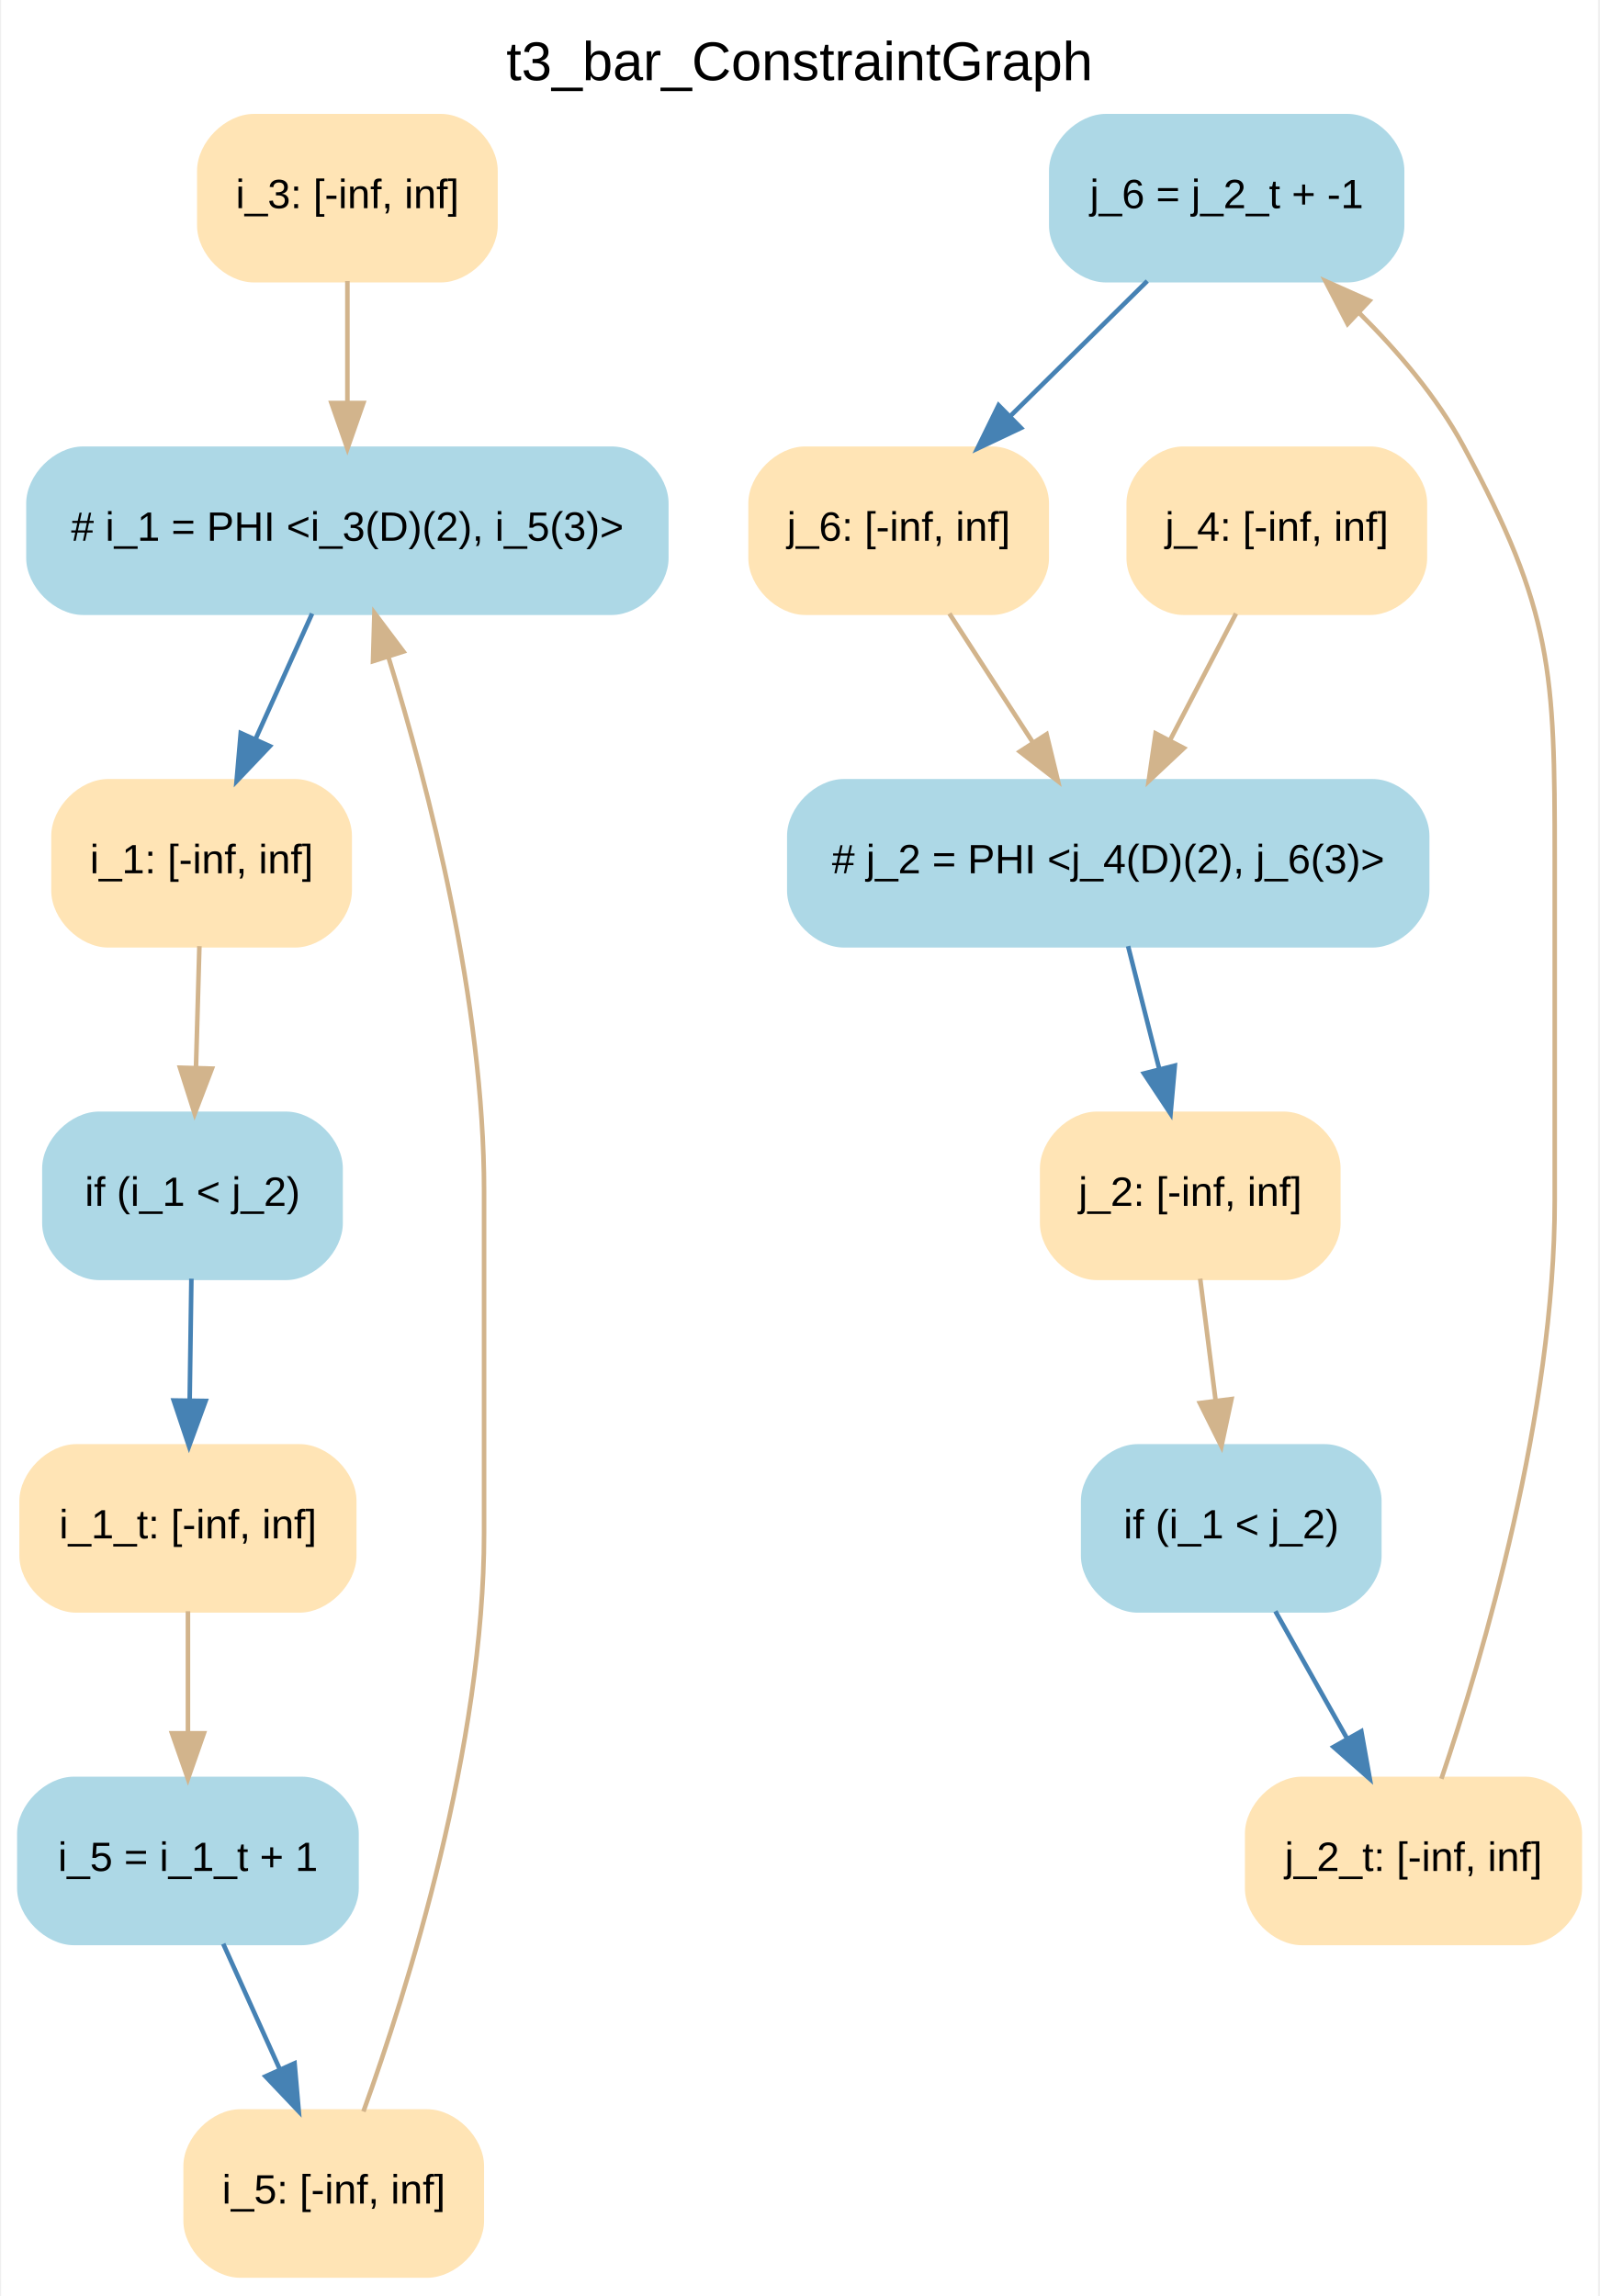
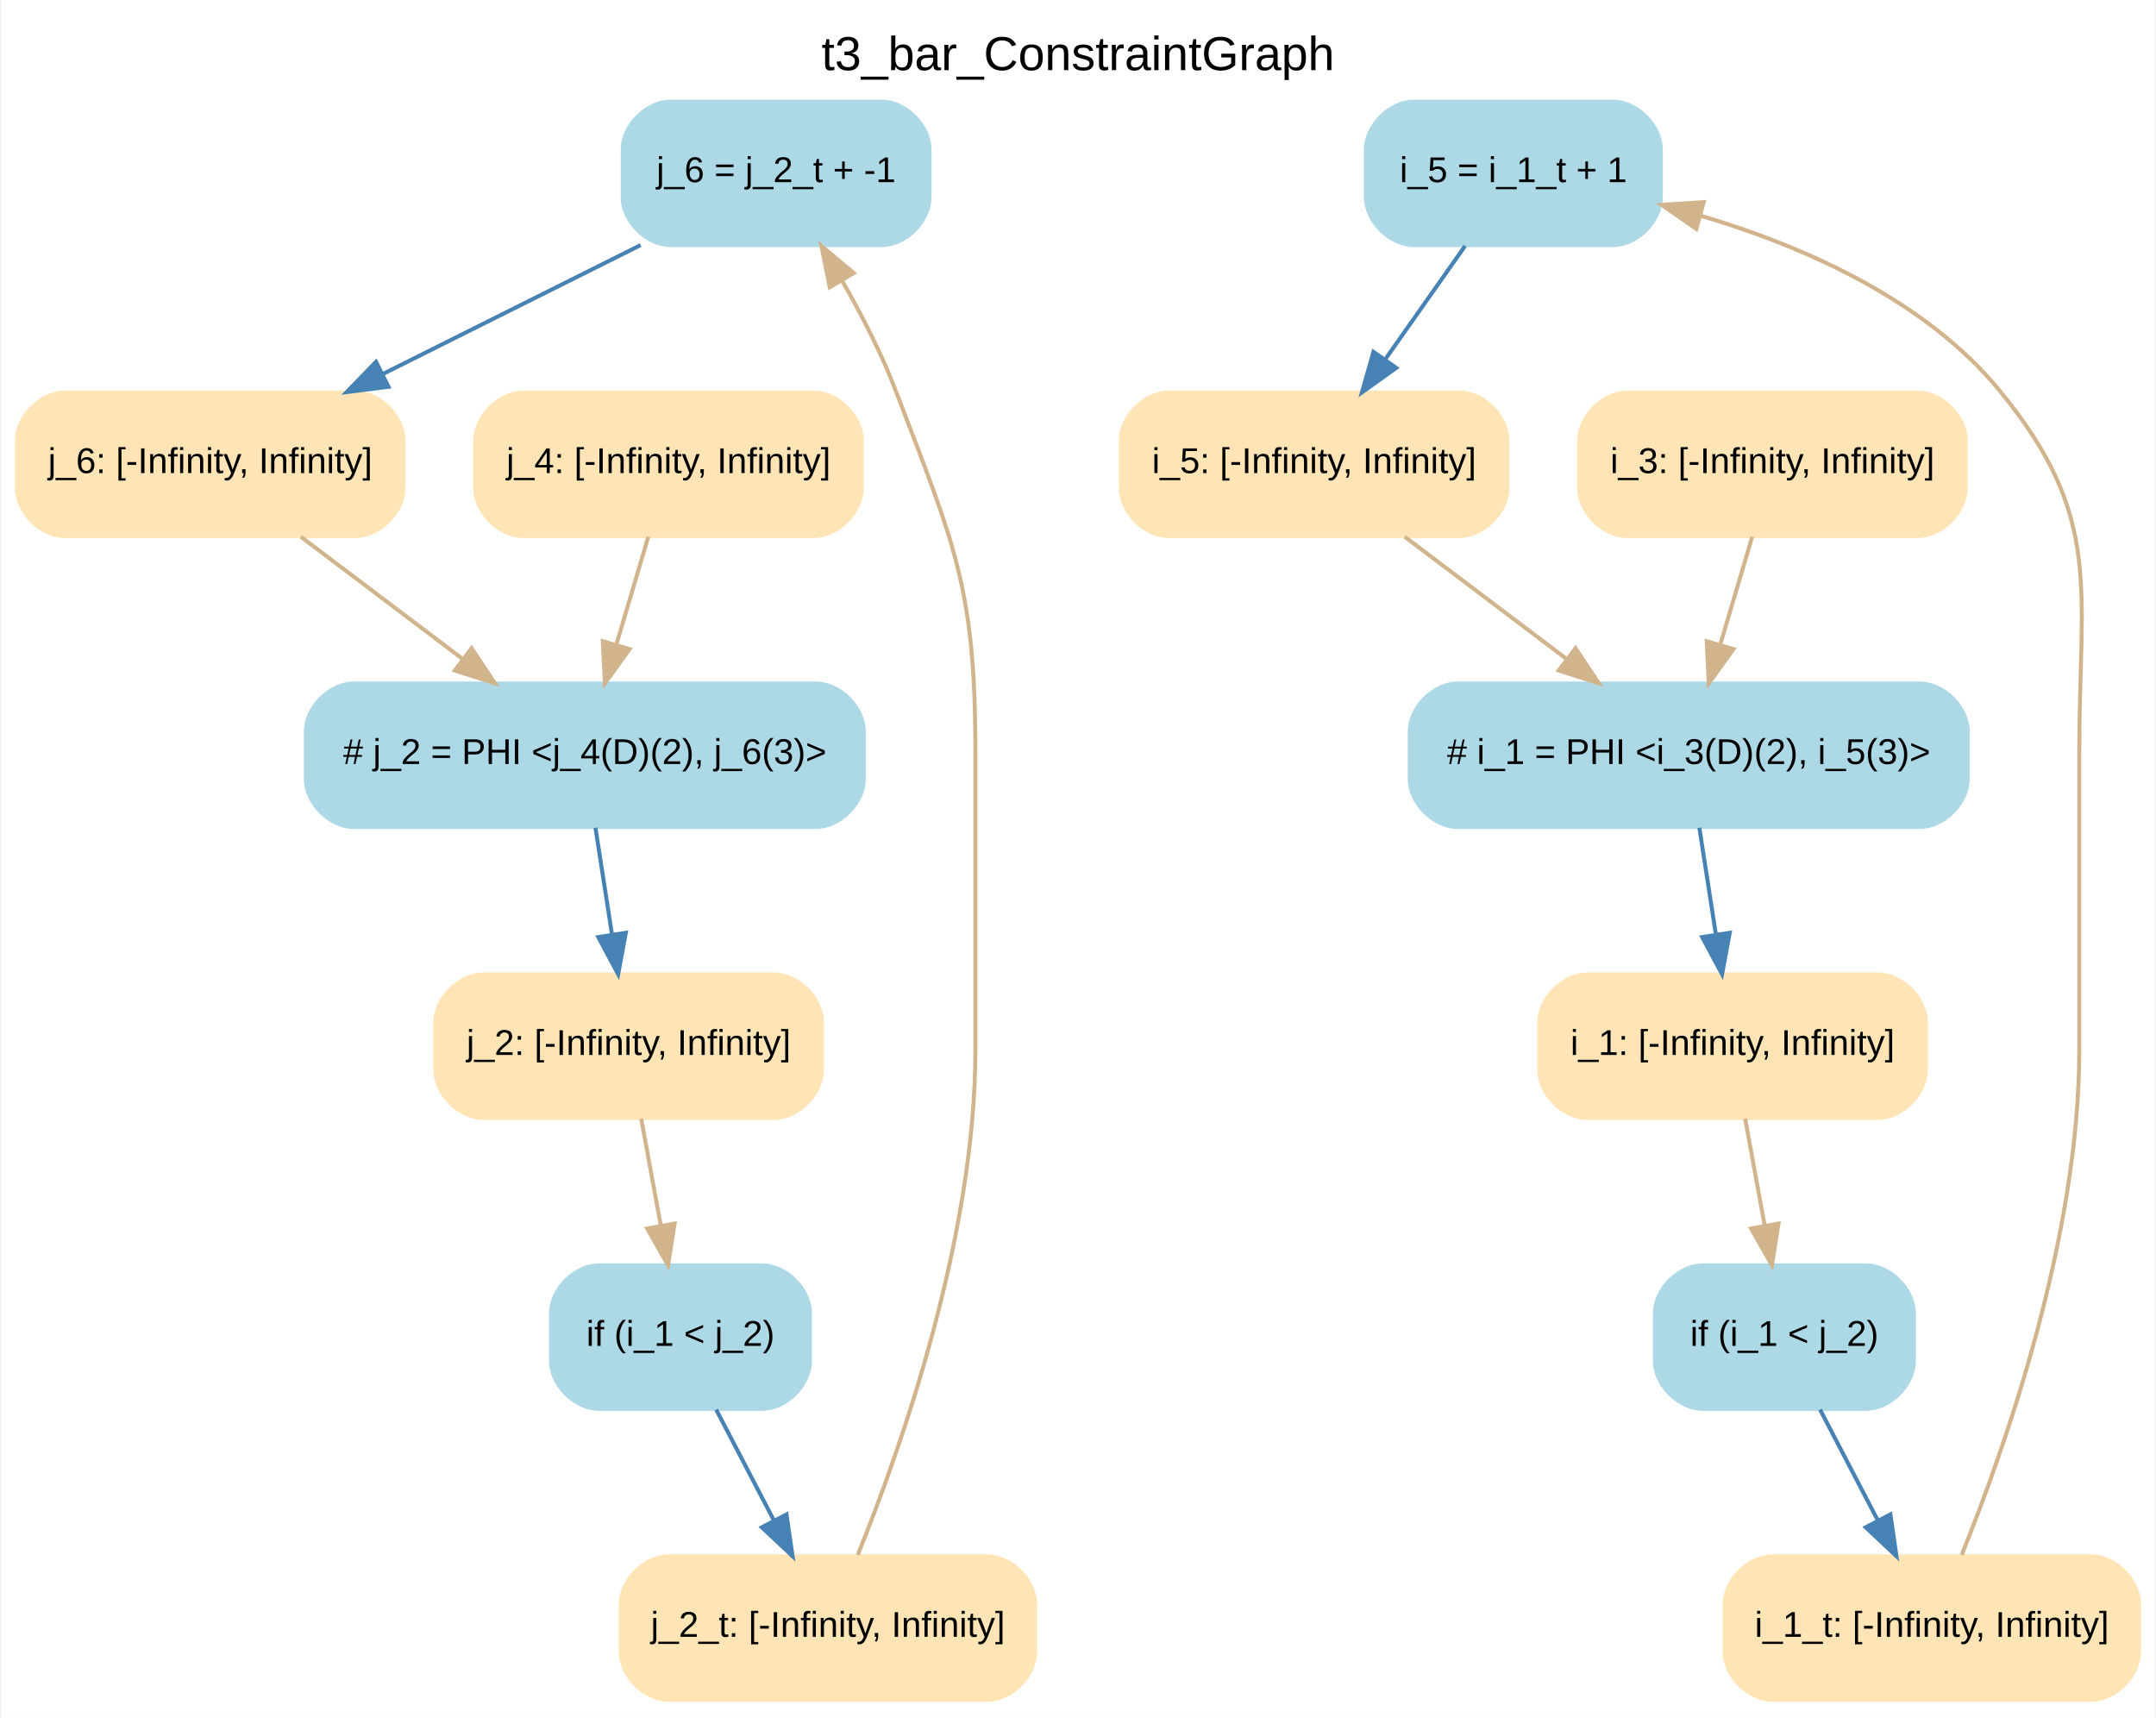
- <svg xmlns="http://www.w3.org/2000/svg" width="351pt" height="504pt" viewBox="0.00 0.00 350.50 504.00">
-   <g id="graph0" class="graph" transform="scale(1 1) rotate(0) translate(4 500)">
-     <polygon fill="white" stroke="none" points="-4,4 -4,-500 346.5,-500 346.5,4 -4,4" />
-     <text text-anchor="middle" x="171.25" y="-482.4" font-family="Arial" font-size="12.00">t3_bar_ConstraintGraph</text>
+ <svg xmlns="http://www.w3.org/2000/svg" width="541pt" height="431pt" viewBox="0.00 0.00 540.50 431.00">
+   <g id="graph0" class="graph" transform="scale(1 1) rotate(0) translate(4 427)">
+     <polygon fill="white" stroke="none" points="-4,4 -4,-427 536.5,-427 536.5,4 -4,4" />
+     <text text-anchor="middle" x="266.25" y="-409.4" font-family="Arial" font-size="12.00">t3_bar_ConstraintGraph</text>
    <g id="node1" class="node">
-       <path fill="lightblue" stroke="lightblue" d="M14,-365.5C14,-365.5 130,-365.5 130,-365.5 136,-365.5 142,-371.5 142,-377.5 142,-377.5 142,-389.5 142,-389.5 142,-395.5 136,-401.5 130,-401.5 130,-401.5 14,-401.5 14,-401.5 8,-401.5 2,-395.5 2,-389.5 2,-389.5 2,-377.5 2,-377.5 2,-371.5 8,-365.5 14,-365.5" />
-       <text text-anchor="middle" x="72" y="-381.3" font-family="Arial" font-size="9.00"># i_1 = PHI &lt;i_3(D)(2), i_5(3)&gt;</text>
+       <path fill="lightblue" stroke="lightblue" d="M164,-365.5C164,-365.5 217,-365.5 217,-365.5 223,-365.5 229,-371.5 229,-377.5 229,-377.5 229,-389.5 229,-389.5 229,-395.5 223,-401.5 217,-401.5 217,-401.5 164,-401.5 164,-401.5 158,-401.5 152,-395.5 152,-389.5 152,-389.5 152,-377.5 152,-377.5 152,-371.5 158,-365.5 164,-365.5" />
+       <text text-anchor="middle" x="190.5" y="-381.3" font-family="Arial" font-size="9.00">j_6 = j_2_t + -1</text>
    </g>
    <g id="node2" class="node">
-       <path fill="moccasin" stroke="moccasin" d="M19.5,-292.5C19.5,-292.5 60.5,-292.5 60.5,-292.5 66.5,-292.5 72.5,-298.5 72.5,-304.5 72.5,-304.5 72.5,-316.5 72.5,-316.5 72.5,-322.5 66.5,-328.5 60.5,-328.5 60.5,-328.5 19.5,-328.5 19.5,-328.5 13.5,-328.5 7.5,-322.5 7.5,-316.5 7.5,-316.5 7.5,-304.5 7.5,-304.5 7.5,-298.5 13.5,-292.5 19.5,-292.5" />
-       <text text-anchor="middle" x="40" y="-308.3" font-family="Arial" font-size="9.00">i_1: [-inf, inf]</text>
+       <path fill="moccasin" stroke="moccasin" d="M12,-292.5C12,-292.5 85,-292.5 85,-292.5 91,-292.5 97,-298.5 97,-304.5 97,-304.5 97,-316.5 97,-316.5 97,-322.5 91,-328.5 85,-328.5 85,-328.5 12,-328.5 12,-328.5 6,-328.5 0,-322.5 0,-316.5 0,-316.5 0,-304.5 0,-304.5 0,-298.5 6,-292.5 12,-292.5" />
+       <text text-anchor="middle" x="48.5" y="-308.3" font-family="Arial" font-size="9.00">j_6: [-Infinity, Infinity]</text>
    </g>
    <g id="edge1" class="edge">
-       <path fill="none" stroke="steelblue" d="M64.254,-365.313C60.52,-357.028 55.96,-346.91 51.806,-337.693" />
-       <polygon fill="steelblue" stroke="steelblue" points="54.975,-336.207 47.675,-328.529 48.593,-339.084 54.975,-336.207" />
+       <path fill="none" stroke="steelblue" d="M156.487,-365.494C137.047,-355.773 112.473,-343.487 91.681,-333.09" />
+       <polygon fill="steelblue" stroke="steelblue" points="93.237,-329.955 82.727,-328.614 90.106,-336.216 93.237,-329.955" />
+     </g>
+     <g id="node3" class="node">
+       <path fill="lightblue" stroke="lightblue" d="M84.5,-219.5C84.5,-219.5 200.5,-219.5 200.5,-219.5 206.5,-219.5 212.5,-225.5 212.5,-231.5 212.5,-231.5 212.5,-243.5 212.5,-243.5 212.5,-249.5 206.5,-255.5 200.5,-255.5 200.5,-255.5 84.5,-255.5 84.5,-255.5 78.5,-255.5 72.5,-249.5 72.5,-243.5 72.5,-243.5 72.5,-231.5 72.5,-231.5 72.5,-225.5 78.5,-219.5 84.5,-219.5" />
+       <text text-anchor="middle" x="142.5" y="-235.3" font-family="Arial" font-size="9.00"># j_2 = PHI &lt;j_4(D)(2), j_6(3)&gt;</text>
+     </g>
+     <g id="edge9" class="edge">
+       <path fill="none" stroke="tan" d="M71.255,-292.313C83.378,-283.156 98.466,-271.76 111.631,-261.816" />
+       <polygon fill="tan" stroke="tan" points="114.085,-264.349 119.955,-255.529 109.866,-258.763 114.085,-264.349" />
+     </g>
+     <g id="node4" class="node">
+       <path fill="moccasin" stroke="moccasin" d="M117,-146.5C117,-146.5 190,-146.5 190,-146.5 196,-146.5 202,-152.5 202,-158.5 202,-158.5 202,-170.5 202,-170.5 202,-176.5 196,-182.5 190,-182.5 190,-182.5 117,-182.5 117,-182.5 111,-182.5 105,-176.5 105,-170.5 105,-170.5 105,-158.5 105,-158.5 105,-152.5 111,-146.5 117,-146.5" />
+       <text text-anchor="middle" x="153.5" y="-162.3" font-family="Arial" font-size="9.00">j_2: [-Infinity, Infinity]</text>
+     </g>
+     <g id="edge2" class="edge">
+       <path fill="none" stroke="steelblue" d="M145.163,-219.313C146.406,-211.289 147.915,-201.547 149.306,-192.569" />
+       <polygon fill="steelblue" stroke="steelblue" points="152.789,-192.947 150.862,-182.529 145.872,-191.875 152.789,-192.947" />
+     </g>
+     <g id="node5" class="node">
+       <path fill="lightblue" stroke="lightblue" d="M146,-73.5C146,-73.5 187,-73.5 187,-73.5 193,-73.5 199,-79.5 199,-85.5 199,-85.5 199,-97.5 199,-97.5 199,-103.5 193,-109.5 187,-109.5 187,-109.5 146,-109.5 146,-109.5 140,-109.5 134,-103.5 134,-97.5 134,-97.5 134,-85.5 134,-85.5 134,-79.5 140,-73.5 146,-73.5" />
+       <text text-anchor="middle" x="166.5" y="-89.3" font-family="Arial" font-size="9.00">if (i_1 &lt; j_2)</text>
+     </g>
+     <g id="edge8" class="edge">
+       <path fill="none" stroke="tan" d="M156.647,-146.313C158.116,-138.289 159.9,-128.547 161.544,-119.569" />
+       <polygon fill="tan" stroke="tan" points="165.024,-119.996 163.382,-109.529 158.138,-118.735 165.024,-119.996" />
+     </g>
+     <g id="node6" class="node">
+       <path fill="moccasin" stroke="moccasin" d="M163.5,-0.5C163.5,-0.5 243.5,-0.5 243.5,-0.5 249.5,-0.5 255.5,-6.5 255.5,-12.5 255.5,-12.5 255.5,-24.5 255.5,-24.5 255.5,-30.5 249.5,-36.5 243.5,-36.5 243.5,-36.5 163.5,-36.5 163.5,-36.5 157.5,-36.5 151.5,-30.5 151.5,-24.5 151.5,-24.5 151.5,-12.5 151.5,-12.5 151.5,-6.5 157.5,-0.5 163.5,-0.5" />
+       <text text-anchor="middle" x="203.5" y="-16.3" font-family="Arial" font-size="9.00">j_2_t: [-Infinity, Infinity]</text>
+     </g>
+     <g id="edge3" class="edge">
+       <path fill="none" stroke="steelblue" d="M175.457,-73.313C179.82,-64.941 185.158,-54.697 190.001,-45.403" />
+       <polygon fill="steelblue" stroke="steelblue" points="193.108,-47.014 194.626,-36.529 186.901,-43.779 193.108,-47.014" />
+     </g>
+     <g id="edge10" class="edge">
+       <path fill="none" stroke="tan" d="M210.988,-36.864C221.799,-63.559 240.5,-116.522 240.5,-163.5 240.5,-238.5 240.5,-238.5 240.5,-238.5 240.5,-279.693 235.176,-290.51 220.5,-329 216.934,-338.353 211.942,-348.051 207.052,-356.579" />
+       <polygon fill="tan" stroke="tan" points="203.966,-354.919 201.858,-365.302 209.981,-358.5 203.966,-354.919" />
+     </g>
+     <g id="node7" class="node">
+       <path fill="lightblue" stroke="lightblue" d="M350.5,-365.5C350.5,-365.5 400.5,-365.5 400.5,-365.5 406.5,-365.5 412.5,-371.5 412.5,-377.5 412.5,-377.5 412.5,-389.5 412.5,-389.5 412.5,-395.5 406.5,-401.5 400.5,-401.5 400.5,-401.5 350.5,-401.5 350.5,-401.5 344.5,-401.5 338.5,-395.5 338.5,-389.5 338.5,-389.5 338.5,-377.5 338.5,-377.5 338.5,-371.5 344.5,-365.5 350.5,-365.5" />
+       <text text-anchor="middle" x="375.5" y="-381.3" font-family="Arial" font-size="9.00">i_5 = i_1_t + 1</text>
+     </g>
+     <g id="node8" class="node">
+       <path fill="moccasin" stroke="moccasin" d="M289,-292.5C289,-292.5 362,-292.5 362,-292.5 368,-292.5 374,-298.5 374,-304.5 374,-304.5 374,-316.5 374,-316.5 374,-322.5 368,-328.5 362,-328.5 362,-328.5 289,-328.5 289,-328.5 283,-328.5 277,-322.5 277,-316.5 277,-316.5 277,-304.5 277,-304.5 277,-298.5 283,-292.5 289,-292.5" />
+       <text text-anchor="middle" x="325.5" y="-308.3" font-family="Arial" font-size="9.00">i_5: [-Infinity, Infinity]</text>
+     </g>
+     <g id="edge4" class="edge">
+       <path fill="none" stroke="steelblue" d="M363.396,-365.313C357.378,-356.766 349.986,-346.269 343.333,-336.823" />
+       <polygon fill="steelblue" stroke="steelblue" points="346.112,-334.69 337.492,-328.529 340.388,-338.72 346.112,-334.69" />
    </g>
    <g id="node9" class="node">
-       <path fill="lightblue" stroke="lightblue" d="M17.5,-219.5C17.5,-219.5 58.5,-219.5 58.5,-219.5 64.5,-219.5 70.5,-225.5 70.5,-231.5 70.5,-231.5 70.5,-243.5 70.5,-243.5 70.5,-249.5 64.5,-255.5 58.5,-255.5 58.5,-255.5 17.5,-255.5 17.5,-255.5 11.5,-255.5 5.5,-249.5 5.5,-243.5 5.5,-243.5 5.5,-231.5 5.5,-231.5 5.5,-225.5 11.5,-219.5 17.5,-219.5" />
-       <text text-anchor="middle" x="38" y="-235.3" font-family="Arial" font-size="9.00">if (i_1 &lt; j_2)</text>
+       <path fill="lightblue" stroke="lightblue" d="M361.5,-219.5C361.5,-219.5 477.5,-219.5 477.5,-219.5 483.5,-219.5 489.5,-225.5 489.5,-231.5 489.5,-231.5 489.5,-243.5 489.5,-243.5 489.5,-249.5 483.5,-255.5 477.5,-255.5 477.5,-255.5 361.5,-255.5 361.5,-255.5 355.5,-255.5 349.5,-249.5 349.5,-243.5 349.5,-243.5 349.5,-231.5 349.5,-231.5 349.5,-225.5 355.5,-219.5 361.5,-219.5" />
+       <text text-anchor="middle" x="419.5" y="-235.3" font-family="Arial" font-size="9.00"># i_1 = PHI &lt;i_3(D)(2), i_5(3)&gt;</text>
    </g>
-     <g id="edge8" class="edge">
-       <path fill="none" stroke="tan" d="M39.516,-292.313C39.29,-284.289 39.015,-274.547 38.763,-265.569" />
-       <polygon fill="tan" stroke="tan" points="42.26,-265.426 38.48,-255.529 35.263,-265.623 42.26,-265.426" />
+     <g id="edge12" class="edge">
+       <path fill="none" stroke="tan" d="M348.255,-292.313C360.378,-283.156 375.466,-271.76 388.631,-261.816" />
+       <polygon fill="tan" stroke="tan" points="391.085,-264.349 396.955,-255.529 386.866,-258.763 391.085,-264.349" />
    </g>
-     <g id="node3" class="node">
-       <path fill="lightblue" stroke="lightblue" d="M238.5,-438.5C238.5,-438.5 291.5,-438.5 291.5,-438.5 297.5,-438.5 303.5,-444.5 303.5,-450.5 303.5,-450.5 303.5,-462.5 303.5,-462.5 303.5,-468.5 297.5,-474.5 291.5,-474.5 291.5,-474.5 238.5,-474.5 238.5,-474.5 232.5,-474.5 226.5,-468.5 226.5,-462.5 226.5,-462.5 226.5,-450.5 226.5,-450.5 226.5,-444.5 232.5,-438.5 238.5,-438.5" />
-       <text text-anchor="middle" x="265" y="-454.3" font-family="Arial" font-size="9.00">j_6 = j_2_t + -1</text>
+     <g id="node10" class="node">
+       <path fill="moccasin" stroke="moccasin" d="M394,-146.5C394,-146.5 467,-146.5 467,-146.5 473,-146.5 479,-152.5 479,-158.5 479,-158.5 479,-170.5 479,-170.5 479,-176.5 473,-182.5 467,-182.5 467,-182.5 394,-182.5 394,-182.5 388,-182.5 382,-176.5 382,-170.5 382,-170.5 382,-158.5 382,-158.5 382,-152.5 388,-146.5 394,-146.5" />
+       <text text-anchor="middle" x="430.5" y="-162.3" font-family="Arial" font-size="9.00">i_1: [-Infinity, Infinity]</text>
    </g>
-     <g id="node4" class="node">
-       <path fill="moccasin" stroke="moccasin" d="M172.5,-365.5C172.5,-365.5 213.5,-365.5 213.5,-365.5 219.5,-365.5 225.5,-371.5 225.5,-377.5 225.5,-377.5 225.5,-389.5 225.5,-389.5 225.5,-395.5 219.5,-401.5 213.5,-401.5 213.5,-401.5 172.5,-401.5 172.5,-401.5 166.5,-401.5 160.5,-395.5 160.5,-389.5 160.5,-389.5 160.5,-377.5 160.5,-377.5 160.5,-371.5 166.5,-365.5 172.5,-365.5" />
-       <text text-anchor="middle" x="193" y="-381.3" font-family="Arial" font-size="9.00">j_6: [-inf, inf]</text>
-     </g>
-     <g id="edge2" class="edge">
-       <path fill="none" stroke="steelblue" d="M247.571,-438.313C238.55,-429.417 227.387,-418.409 217.512,-408.672" />
-       <polygon fill="steelblue" stroke="steelblue" points="219.847,-406.058 210.269,-401.529 214.932,-411.042 219.847,-406.058" />
-     </g>
-     <g id="node5" class="node">
-       <path fill="lightblue" stroke="lightblue" d="M181,-292.5C181,-292.5 297,-292.5 297,-292.5 303,-292.5 309,-298.5 309,-304.5 309,-304.5 309,-316.5 309,-316.5 309,-322.5 303,-328.5 297,-328.5 297,-328.5 181,-328.5 181,-328.5 175,-328.5 169,-322.5 169,-316.5 169,-316.5 169,-304.5 169,-304.5 169,-298.5 175,-292.5 181,-292.5" />
-       <text text-anchor="middle" x="239" y="-308.3" font-family="Arial" font-size="9.00"># j_2 = PHI &lt;j_4(D)(2), j_6(3)&gt;</text>
-     </g>
-     <g id="edge9" class="edge">
-       <path fill="none" stroke="tan" d="M204.135,-365.313C209.616,-356.853 216.335,-346.484 222.406,-337.112" />
-       <polygon fill="tan" stroke="tan" points="225.467,-338.824 227.967,-328.529 219.592,-335.018 225.467,-338.824" />
-     </g>
-     <g id="node6" class="node">
-       <path fill="moccasin" stroke="moccasin" d="M236.5,-219.5C236.5,-219.5 277.5,-219.5 277.5,-219.5 283.5,-219.5 289.5,-225.5 289.5,-231.5 289.5,-231.5 289.5,-243.5 289.5,-243.5 289.5,-249.5 283.5,-255.5 277.5,-255.5 277.5,-255.5 236.5,-255.5 236.5,-255.5 230.5,-255.5 224.5,-249.5 224.5,-243.5 224.5,-243.5 224.5,-231.5 224.5,-231.5 224.5,-225.5 230.5,-219.5 236.5,-219.5" />
-       <text text-anchor="middle" x="257" y="-235.3" font-family="Arial" font-size="9.00">j_2: [-inf, inf]</text>
-     </g>
-     <g id="edge3" class="edge">
-       <path fill="none" stroke="steelblue" d="M243.357,-292.313C245.414,-284.202 247.915,-274.336 250.212,-265.277" />
-       <polygon fill="steelblue" stroke="steelblue" points="253.618,-266.082 252.683,-255.529 246.833,-264.362 253.618,-266.082" />
+     <g id="edge5" class="edge">
+       <path fill="none" stroke="steelblue" d="M422.163,-219.313C423.406,-211.289 424.915,-201.547 426.306,-192.569" />
+       <polygon fill="steelblue" stroke="steelblue" points="429.789,-192.947 427.862,-182.529 422.872,-191.875 429.789,-192.947" />
    </g>
    <g id="node11" class="node">
-       <path fill="lightblue" stroke="lightblue" d="M245.5,-146.5C245.5,-146.5 286.5,-146.5 286.5,-146.5 292.5,-146.5 298.5,-152.5 298.5,-158.5 298.5,-158.5 298.5,-170.5 298.5,-170.5 298.5,-176.5 292.5,-182.5 286.5,-182.5 286.5,-182.5 245.5,-182.5 245.5,-182.5 239.5,-182.5 233.5,-176.5 233.5,-170.5 233.5,-170.5 233.5,-158.5 233.5,-158.5 233.5,-152.5 239.5,-146.5 245.5,-146.5" />
-       <text text-anchor="middle" x="266" y="-162.3" font-family="Arial" font-size="9.00">if (i_1 &lt; j_2)</text>
+       <path fill="lightblue" stroke="lightblue" d="M423,-73.5C423,-73.5 464,-73.5 464,-73.5 470,-73.5 476,-79.5 476,-85.5 476,-85.5 476,-97.5 476,-97.5 476,-103.5 470,-109.5 464,-109.5 464,-109.5 423,-109.5 423,-109.5 417,-109.5 411,-103.5 411,-97.5 411,-97.5 411,-85.5 411,-85.5 411,-79.5 417,-73.5 423,-73.5" />
+       <text text-anchor="middle" x="443.5" y="-89.3" font-family="Arial" font-size="9.00">if (i_1 &lt; j_2)</text>
    </g>
    <g id="edge7" class="edge">
-       <path fill="none" stroke="tan" d="M259.179,-219.313C260.196,-211.289 261.431,-201.547 262.569,-192.569" />
-       <polygon fill="tan" stroke="tan" points="266.056,-192.89 263.841,-182.529 259.112,-192.009 266.056,-192.89" />
+       <path fill="none" stroke="tan" d="M433.647,-146.313C435.116,-138.289 436.9,-128.547 438.544,-119.569" />
+       <polygon fill="tan" stroke="tan" points="442.024,-119.996 440.382,-109.529 435.138,-118.735 442.024,-119.996" />
    </g>
-     <g id="node7" class="node">
-       <path fill="lightblue" stroke="lightblue" d="M12,-73.5C12,-73.5 62,-73.5 62,-73.5 68,-73.5 74,-79.5 74,-85.5 74,-85.5 74,-97.5 74,-97.5 74,-103.5 68,-109.5 62,-109.5 62,-109.5 12,-109.5 12,-109.5 6,-109.5 0,-103.5 0,-97.5 0,-97.5 0,-85.5 0,-85.5 0,-79.5 6,-73.5 12,-73.5" />
-       <text text-anchor="middle" x="37" y="-89.3" font-family="Arial" font-size="9.00">i_5 = i_1_t + 1</text>
+     <g id="node12" class="node">
+       <path fill="moccasin" stroke="moccasin" d="M440.5,-0.5C440.5,-0.5 520.5,-0.5 520.5,-0.5 526.5,-0.5 532.5,-6.5 532.5,-12.5 532.5,-12.5 532.5,-24.5 532.5,-24.5 532.5,-30.5 526.5,-36.5 520.5,-36.5 520.5,-36.5 440.5,-36.5 440.5,-36.5 434.5,-36.5 428.5,-30.5 428.5,-24.5 428.5,-24.5 428.5,-12.5 428.5,-12.5 428.5,-6.5 434.5,-0.5 440.5,-0.5" />
+       <text text-anchor="middle" x="480.5" y="-16.3" font-family="Arial" font-size="9.00">i_1_t: [-Infinity, Infinity]</text>
    </g>
-     <g id="node8" class="node">
-       <path fill="moccasin" stroke="moccasin" d="M48.5,-0.5C48.5,-0.5 89.5,-0.5 89.5,-0.5 95.5,-0.5 101.5,-6.5 101.5,-12.5 101.5,-12.5 101.5,-24.5 101.5,-24.5 101.5,-30.5 95.5,-36.5 89.5,-36.5 89.5,-36.5 48.5,-36.5 48.5,-36.5 42.5,-36.5 36.5,-30.5 36.5,-24.5 36.5,-24.5 36.5,-12.5 36.5,-12.5 36.5,-6.5 42.5,-0.5 48.5,-0.5" />
-       <text text-anchor="middle" x="69" y="-16.3" font-family="Arial" font-size="9.00">i_5: [-inf, inf]</text>
+     <g id="edge6" class="edge">
+       <path fill="none" stroke="steelblue" d="M452.457,-73.313C456.82,-64.941 462.158,-54.697 467.001,-45.403" />
+       <polygon fill="steelblue" stroke="steelblue" points="470.108,-47.014 471.626,-36.529 463.901,-43.779 470.108,-47.014" />
    </g>
-     <g id="edge4" class="edge">
-       <path fill="none" stroke="steelblue" d="M44.746,-73.313C48.48,-65.028 53.04,-54.91 57.194,-45.693" />
-       <polygon fill="steelblue" stroke="steelblue" points="60.407,-47.084 61.325,-36.529 54.025,-44.208 60.407,-47.084" />
+     <g id="edge11" class="edge">
+       <path fill="none" stroke="tan" d="M487.988,-36.864C498.799,-63.559 517.5,-116.522 517.5,-163.5 517.5,-238.5 517.5,-238.5 517.5,-238.5 517.5,-279.693 523.642,-297.165 497.5,-329 478.777,-351.801 448.42,-365.163 422.672,-372.831" />
+       <polygon fill="tan" stroke="tan" points="421.404,-369.55 412.701,-375.592 423.272,-376.296 421.404,-369.55" />
+     </g>
+     <g id="node13" class="node">
+       <path fill="moccasin" stroke="moccasin" d="M404,-292.5C404,-292.5 477,-292.5 477,-292.5 483,-292.5 489,-298.5 489,-304.5 489,-304.5 489,-316.5 489,-316.5 489,-322.5 483,-328.5 477,-328.5 477,-328.5 404,-328.5 404,-328.5 398,-328.5 392,-322.5 392,-316.5 392,-316.5 392,-304.5 392,-304.5 392,-298.5 398,-292.5 404,-292.5" />
+       <text text-anchor="middle" x="440.5" y="-308.3" font-family="Arial" font-size="9.00">i_3: [-Infinity, Infinity]</text>
    </g>
    <g id="edge13" class="edge">
-       <path fill="none" stroke="tan" d="M75.52,-36.5C85.137,-63.148 102,-116.564 102,-163.5 102,-238.5 102,-238.5 102,-238.5 102,-280.121 89.84,-327.113 81.004,-355.767" />
-       <polygon fill="tan" stroke="tan" points="77.619,-354.86 77.927,-365.45 84.291,-356.98 77.619,-354.86" />
+       <path fill="none" stroke="tan" d="M435.416,-292.313C433.018,-284.202 430.099,-274.336 427.42,-265.277" />
+       <polygon fill="tan" stroke="tan" points="430.729,-264.125 424.537,-255.529 424.017,-266.111 430.729,-264.125" />
    </g>
-     <g id="node10" class="node">
-       <path fill="moccasin" stroke="moccasin" d="M12.5,-146.5C12.5,-146.5 61.5,-146.5 61.5,-146.5 67.5,-146.5 73.5,-152.5 73.5,-158.5 73.5,-158.5 73.5,-170.5 73.5,-170.5 73.5,-176.5 67.5,-182.5 61.5,-182.5 61.5,-182.5 12.5,-182.5 12.5,-182.5 6.5,-182.5 0.5,-176.5 0.5,-170.5 0.5,-170.5 0.5,-158.5 0.5,-158.5 0.5,-152.5 6.5,-146.5 12.5,-146.5" />
-       <text text-anchor="middle" x="37" y="-162.3" font-family="Arial" font-size="9.00">i_1_t: [-inf, inf]</text>
-     </g>
-     <g id="edge5" class="edge">
-       <path fill="none" stroke="steelblue" d="M37.758,-219.313C37.645,-211.289 37.508,-201.547 37.381,-192.569" />
-       <polygon fill="steelblue" stroke="steelblue" points="40.88,-192.479 37.24,-182.529 33.881,-192.577 40.88,-192.479" />
-     </g>
-     <g id="edge11" class="edge">
-       <path fill="none" stroke="tan" d="M37,-146.313C37,-138.289 37,-128.547 37,-119.569" />
-       <polygon fill="tan" stroke="tan" points="40.5,-119.529 37,-109.529 33.5,-119.529 40.5,-119.529" />
-     </g>
-     <g id="node12" class="node">
-       <path fill="moccasin" stroke="moccasin" d="M281.5,-73.5C281.5,-73.5 330.5,-73.5 330.5,-73.5 336.5,-73.5 342.5,-79.5 342.5,-85.5 342.5,-85.5 342.5,-97.5 342.5,-97.5 342.5,-103.5 336.5,-109.5 330.5,-109.5 330.5,-109.5 281.5,-109.5 281.5,-109.5 275.5,-109.5 269.5,-103.5 269.5,-97.5 269.5,-97.5 269.5,-85.5 269.5,-85.5 269.5,-79.5 275.5,-73.5 281.5,-73.5" />
-       <text text-anchor="middle" x="306" y="-89.3" font-family="Arial" font-size="9.00">j_2_t: [-inf, inf]</text>
-     </g>
-     <g id="edge6" class="edge">
-       <path fill="none" stroke="steelblue" d="M275.683,-146.313C280.4,-137.941 286.171,-127.697 291.407,-118.403" />
-       <polygon fill="steelblue" stroke="steelblue" points="294.547,-119.959 296.406,-109.529 288.448,-116.523 294.547,-119.959" />
+     <g id="node14" class="node">
+       <path fill="moccasin" stroke="moccasin" d="M127,-292.5C127,-292.5 200,-292.5 200,-292.5 206,-292.5 212,-298.5 212,-304.5 212,-304.5 212,-316.5 212,-316.5 212,-322.5 206,-328.5 200,-328.5 200,-328.5 127,-328.5 127,-328.5 121,-328.5 115,-322.5 115,-316.5 115,-316.5 115,-304.5 115,-304.5 115,-298.5 121,-292.5 127,-292.5" />
+       <text text-anchor="middle" x="163.5" y="-308.3" font-family="Arial" font-size="9.00">j_4: [-Infinity, Infinity]</text>
    </g>
    <g id="edge14" class="edge">
-       <path fill="none" stroke="tan" d="M312.125,-109.534C321.159,-136.226 337,-189.702 337,-236.5 337,-311.5 337,-311.5 337,-311.5 337,-352.693 336.544,-365.739 317,-402 311.201,-412.759 302.613,-422.855 294.078,-431.315" />
-       <polygon fill="tan" stroke="tan" points="291.54,-428.898 286.664,-438.304 296.342,-433.992 291.54,-428.898" />
-     </g>
-     <g id="node13" class="node">
-       <path fill="moccasin" stroke="moccasin" d="M51.5,-438.5C51.5,-438.5 92.5,-438.5 92.5,-438.5 98.5,-438.5 104.5,-444.5 104.5,-450.5 104.5,-450.5 104.5,-462.5 104.5,-462.5 104.5,-468.5 98.5,-474.5 92.5,-474.5 92.5,-474.5 51.5,-474.5 51.5,-474.5 45.5,-474.5 39.5,-468.5 39.5,-462.5 39.5,-462.5 39.5,-450.5 39.5,-450.5 39.5,-444.5 45.5,-438.5 51.5,-438.5" />
-       <text text-anchor="middle" x="72" y="-454.3" font-family="Arial" font-size="9.00">i_3: [-inf, inf]</text>
-     </g>
-     <g id="edge10" class="edge">
-       <path fill="none" stroke="tan" d="M72,-438.313C72,-430.289 72,-420.547 72,-411.569" />
-       <polygon fill="tan" stroke="tan" points="75.5,-411.529 72,-401.529 68.5,-411.529 75.5,-411.529" />
-     </g>
-     <g id="node14" class="node">
-       <path fill="moccasin" stroke="moccasin" d="M255.5,-365.5C255.5,-365.5 296.5,-365.5 296.5,-365.5 302.5,-365.5 308.5,-371.5 308.5,-377.5 308.5,-377.5 308.5,-389.5 308.5,-389.5 308.5,-395.5 302.5,-401.5 296.5,-401.5 296.5,-401.5 255.5,-401.5 255.5,-401.5 249.5,-401.5 243.5,-395.5 243.5,-389.5 243.5,-389.5 243.5,-377.5 243.5,-377.5 243.5,-371.5 249.5,-365.5 255.5,-365.5" />
-       <text text-anchor="middle" x="276" y="-381.3" font-family="Arial" font-size="9.00">j_4: [-inf, inf]</text>
-     </g>
-     <g id="edge12" class="edge">
-       <path fill="none" stroke="tan" d="M267.043,-365.313C262.68,-356.941 257.342,-346.697 252.499,-337.403" />
-       <polygon fill="tan" stroke="tan" points="255.599,-335.779 247.874,-328.529 249.392,-339.014 255.599,-335.779" />
+       <path fill="none" stroke="tan" d="M158.416,-292.313C156.018,-284.202 153.099,-274.336 150.42,-265.277" />
+       <polygon fill="tan" stroke="tan" points="153.729,-264.125 147.537,-255.529 147.017,-266.111 153.729,-264.125" />
    </g>
  </g>
</svg>
